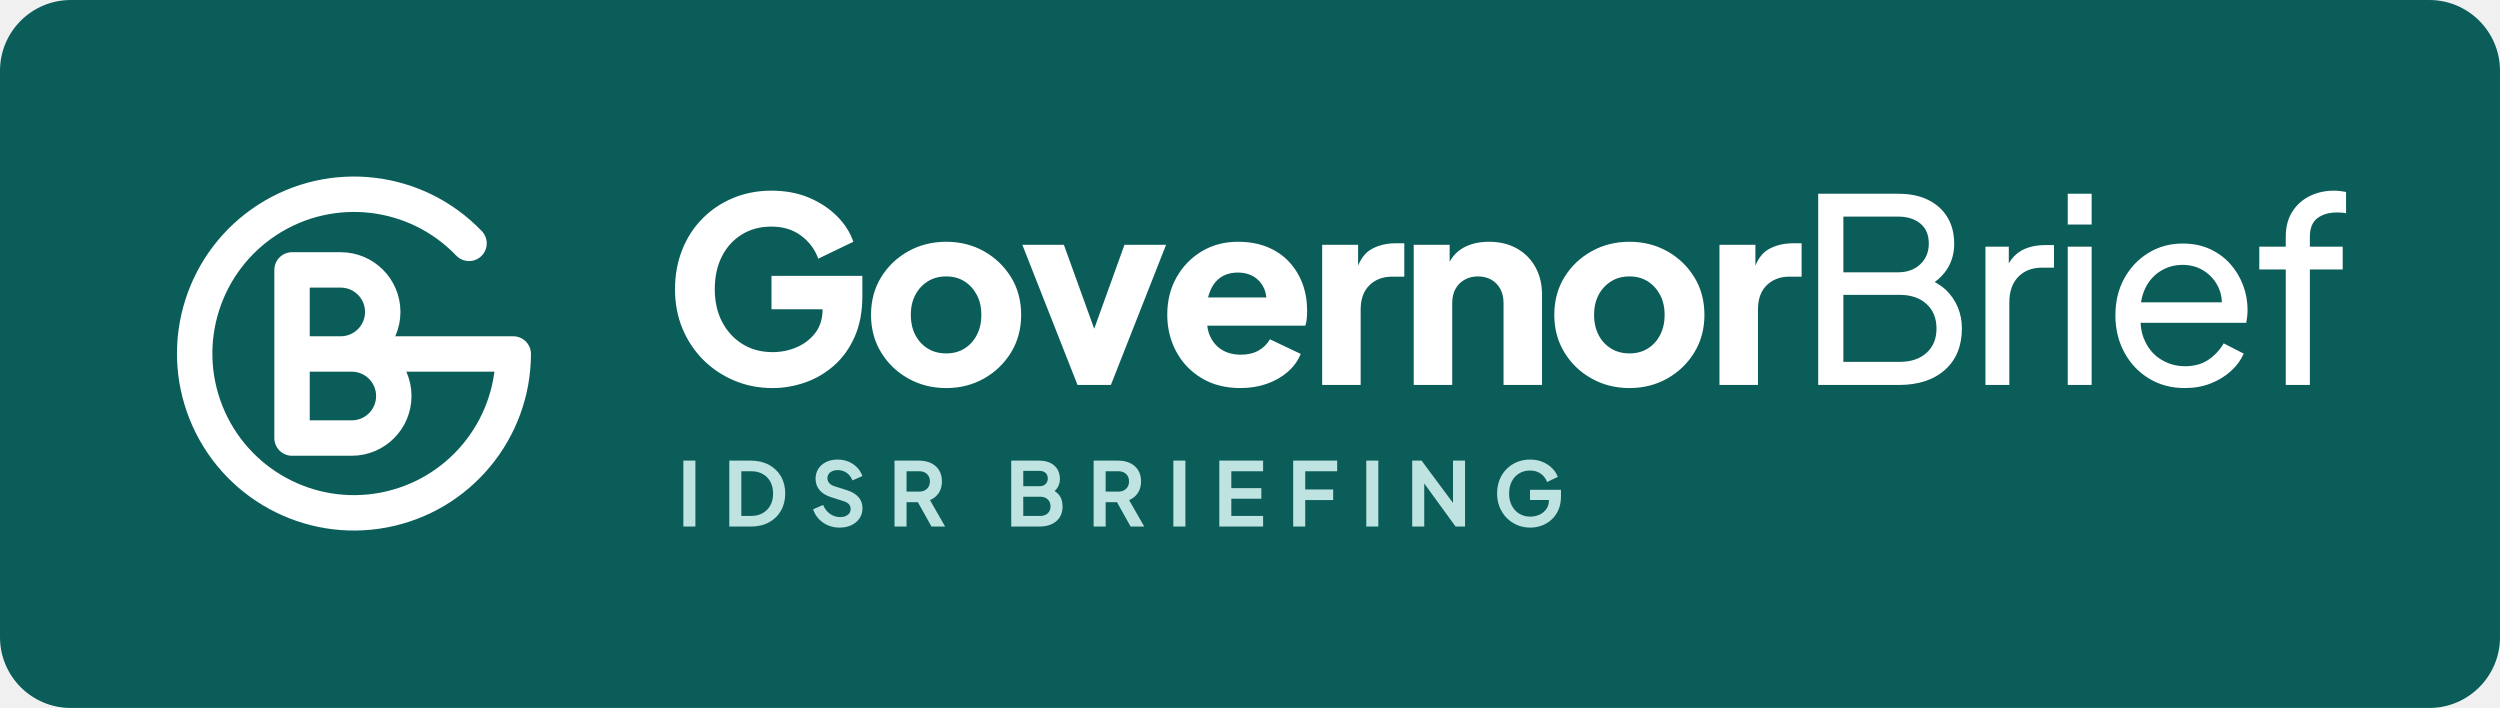
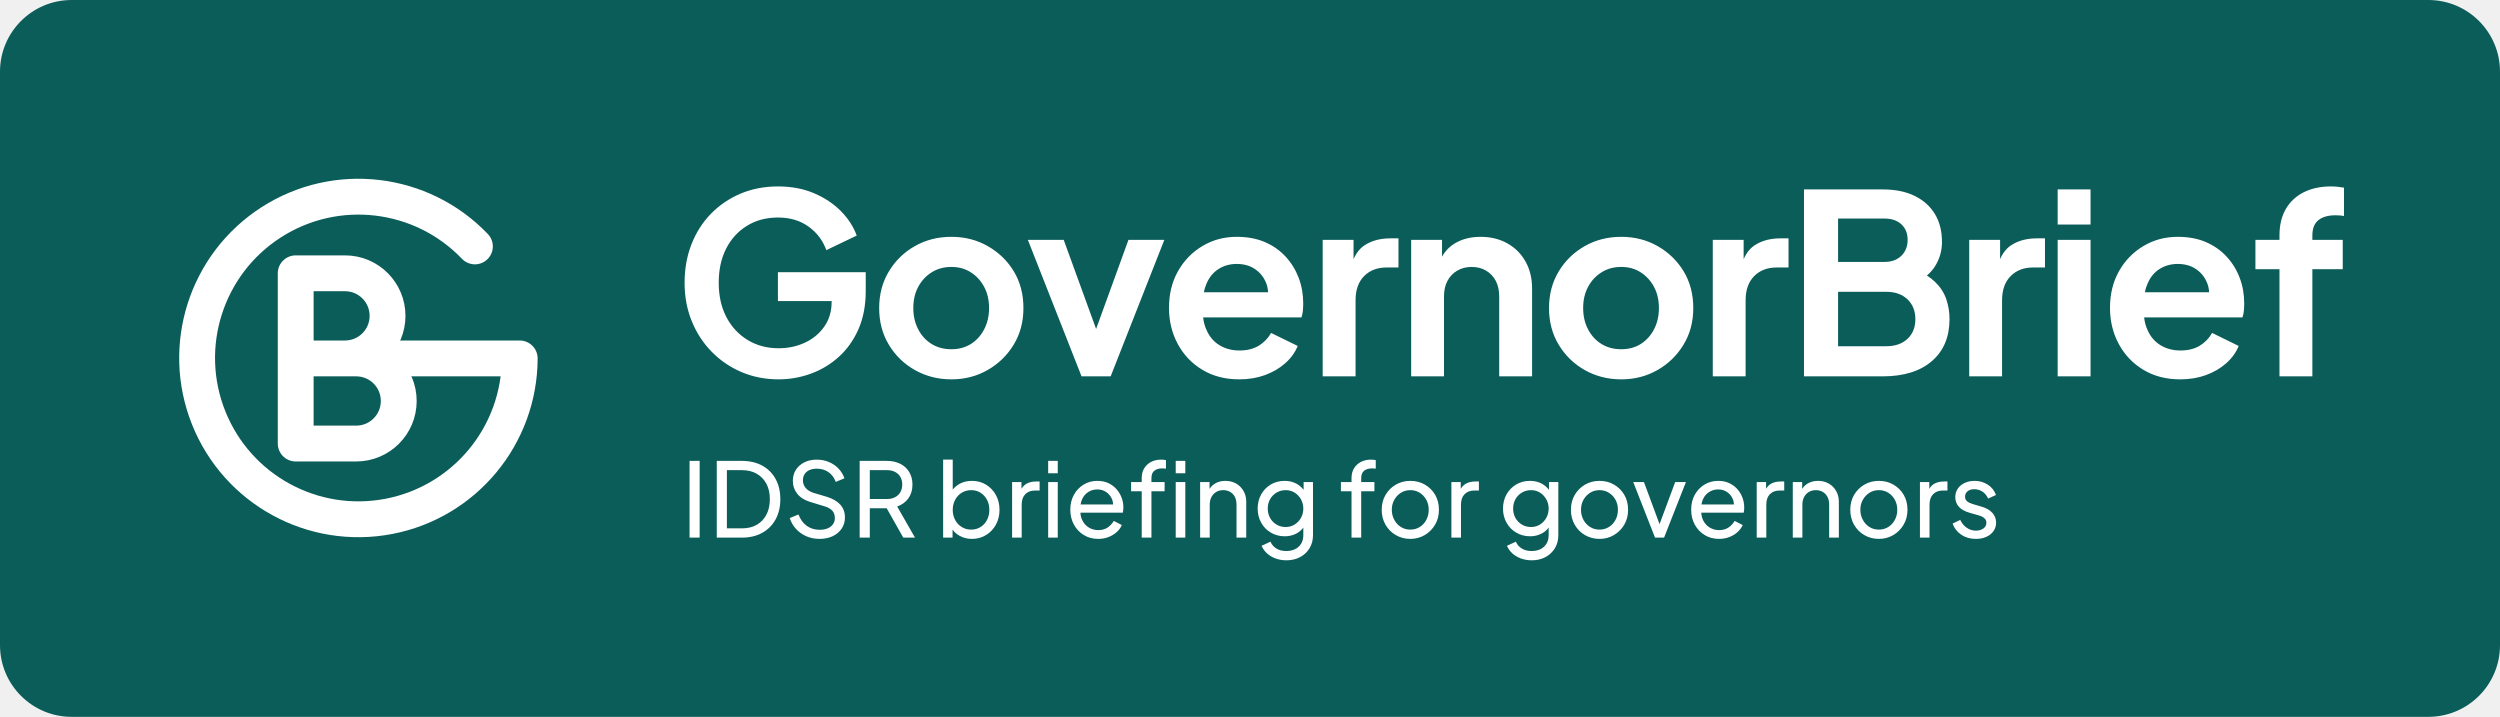
- <svg xmlns="http://www.w3.org/2000/svg" role="img" aria-label="GovernorBrief – IDSR Briefing" width="565" height="160" viewBox="0 0 565 160">
-   <rect width="565" height="160" rx="16" fill="#0b5d5a" />
+ <svg xmlns="http://www.w3.org/2000/svg" role="img" aria-label="GovernorBrief – IDSR briefing for governors" width="558" height="160" viewBox="0 0 558 160">
+   <rect width="558" height="160" rx="16" fill="#0b5d5a" />
  <g transform="translate(30 30)">
    <path d="M76,25 A36,36 0 1 0 86,50 L57,50" fill="none" stroke="#ffffff" stroke-width="8" stroke-linecap="round" stroke-linejoin="round" />
    <path d="M36,31 V69 M36,31 H47 a9.5,9.5 0 0 1 0,19 H36 M47,50 H49.5 a9.5,9.5 0 0 1 0,19 H36" fill="none" stroke="#ffffff" stroke-width="8" stroke-linecap="round" stroke-linejoin="round" />
  </g>
-   <path d="M174.59 87.7L174.59 87.7Q169.95 87.7 165.95 86.01Q161.95 84.33 158.93 81.32Q155.92 78.3 154.23 74.24Q152.55 70.18 152.55 65.37Q152.55 60.55 154.18 56.46Q155.8 52.37 158.76 49.39Q161.72 46.4 165.69 44.75Q169.66 43.09 174.36 43.09Q179.06 43.09 182.8 44.66Q186.54 46.23 189.15 48.84Q191.76 51.45 192.86 54.64L192.86 54.64L184.92 58.46Q183.81 55.33 181.06 53.27Q178.3 51.21 174.36 51.21L174.36 51.21Q170.53 51.21 167.63 53.01Q164.73 54.81 163.14 57.97Q161.54 61.13 161.54 65.37Q161.54 69.6 163.22 72.79Q164.91 75.98 167.84 77.78Q170.76 79.58 174.59 79.58L174.59 79.58Q177.55 79.58 180.13 78.44Q182.71 77.31 184.31 75.17Q185.9 73.02 185.9 70.01L185.9 70.01L185.9 69.89L174.36 69.89L174.36 62.35L194.89 62.35L194.89 66.93Q194.89 72.21 193.15 76.13Q191.41 80.04 188.48 82.62Q185.55 85.2 181.93 86.45Q178.3 87.7 174.59 87.7M213.84 87.7L213.84 87.7Q209.14 87.7 205.29 85.55Q201.43 83.4 199.14 79.66Q196.85 75.92 196.85 71.17L196.85 71.17Q196.85 66.35 199.14 62.64Q201.43 58.93 205.29 56.78Q209.14 54.64 213.84 54.64L213.84 54.64Q218.54 54.64 222.37 56.78Q226.19 58.93 228.49 62.64Q230.78 66.35 230.78 71.17L230.78 71.17Q230.78 75.92 228.49 79.66Q226.19 83.4 222.37 85.55Q218.54 87.7 213.84 87.7M213.84 79.87L213.84 79.87Q216.22 79.87 217.99 78.76Q219.76 77.66 220.77 75.69Q221.79 73.72 221.79 71.17L221.79 71.17Q221.79 68.61 220.77 66.67Q219.76 64.73 217.99 63.6Q216.22 62.47 213.84 62.47L213.84 62.47Q211.46 62.47 209.66 63.6Q207.87 64.73 206.85 66.67Q205.84 68.61 205.84 71.17L205.84 71.17Q205.84 73.72 206.85 75.69Q207.87 77.66 209.66 78.76Q211.46 79.87 213.84 79.87M251.06 87L243.52 87L231.05 55.33L240.44 55.33L247.29 74.3L254.13 55.33L263.53 55.33L251.06 87M280.33 87.7L280.33 87.7Q275.28 87.7 271.57 85.46Q267.86 83.23 265.83 79.46Q263.8 75.69 263.8 71.11L263.8 71.11Q263.8 66.35 265.92 62.64Q268.03 58.93 271.63 56.78Q275.23 54.64 279.75 54.64L279.75 54.64Q283.52 54.64 286.42 55.83Q289.32 57.01 291.32 59.16Q293.32 61.31 294.37 64.12Q295.41 66.93 295.41 70.24L295.41 70.24Q295.41 71.17 295.32 72.06Q295.24 72.96 295 73.6L295 73.6L272.85 73.6Q272.96 74.82 273.43 75.86L273.43 75.86Q274.3 77.89 276.1 79.03Q277.89 80.16 280.45 80.16L280.45 80.16Q282.77 80.16 284.42 79.23Q286.07 78.3 287 76.68L287 76.68L293.96 79.98Q293.03 82.3 291.03 84.04Q289.03 85.78 286.3 86.74Q283.58 87.7 280.33 87.7M273.02 67.22L273.02 67.22L286.19 67.22Q286.13 66.47 285.9 65.77L285.9 65.77Q285.26 63.86 283.67 62.73Q282.07 61.6 279.75 61.6L279.75 61.6Q277.49 61.6 275.86 62.7Q274.24 63.8 273.43 65.95L273.43 65.95Q273.2 66.53 273.02 67.22M307.51 87L298.81 87L298.81 55.33L306.93 55.33L306.93 60.03Q307.98 57.48 309.83 56.38L309.83 56.38Q312.21 54.98 315.52 54.98L315.52 54.98L317.37 54.98L317.37 62.52L314.65 62.52Q311.46 62.52 309.49 64.47Q307.51 66.41 307.51 69.95L307.51 69.95L307.51 87M328.2 87L319.5 87L319.5 55.33L327.62 55.33L327.62 59.16Q328.72 57.13 330.75 55.97L330.75 55.97Q333.19 54.64 336.5 54.64L336.5 54.64Q340.09 54.64 342.79 56.14Q345.49 57.65 346.99 60.35Q348.5 63.05 348.5 66.64L348.5 66.64L348.5 87L339.8 87L339.8 68.5Q339.8 66.64 339.08 65.31Q338.35 63.97 337.05 63.22Q335.74 62.47 334 62.47L334 62.47Q332.32 62.47 330.99 63.22Q329.65 63.97 328.93 65.31Q328.2 66.64 328.2 68.5L328.2 68.5L328.2 87M368.26 87.7L368.26 87.7Q363.56 87.7 359.71 85.55Q355.85 83.4 353.56 79.66Q351.27 75.92 351.27 71.17L351.27 71.17Q351.27 66.35 353.56 62.64Q355.85 58.93 359.71 56.78Q363.56 54.64 368.26 54.64L368.26 54.64Q372.96 54.64 376.79 56.78Q380.62 58.93 382.91 62.64Q385.2 66.35 385.2 71.17L385.2 71.17Q385.2 75.92 382.91 79.66Q380.62 83.4 376.79 85.55Q372.96 87.7 368.26 87.7M368.26 79.87L368.26 79.87Q370.64 79.87 372.41 78.76Q374.18 77.66 375.19 75.69Q376.21 73.72 376.21 71.17L376.21 71.17Q376.21 68.61 375.19 66.67Q374.18 64.73 372.41 63.6Q370.64 62.47 368.26 62.47L368.26 62.47Q365.88 62.47 364.09 63.6Q362.29 64.73 361.27 66.67Q360.26 68.61 360.26 71.17L360.26 71.17Q360.26 73.72 361.27 75.69Q362.29 77.66 364.09 78.76Q365.88 79.87 368.26 79.87M397.3 87L388.6 87L388.6 55.33L396.72 55.33L396.72 60.03Q397.77 57.48 399.62 56.38L399.62 56.38Q402 54.98 405.31 54.98L405.31 54.98L407.16 54.98L407.16 62.52L404.44 62.52Q401.25 62.52 399.27 64.47Q397.3 66.41 397.3 69.95L397.3 69.95L397.3 87M429.13 87L410.91 87L410.91 43.79L429.07 43.79Q432.95 43.79 435.77 45.18Q438.58 46.57 440.12 49.1Q441.65 51.62 441.65 55.1L441.65 55.1Q441.65 58.29 440.03 60.84L440.03 60.84Q438.93 62.52 437.25 63.74L437.25 63.74Q438.64 64.5 439.74 65.48L439.74 65.48Q441.54 67.22 442.47 69.45Q443.39 71.69 443.39 74.18L443.39 74.18Q443.39 80.16 439.57 83.58Q435.74 87 429.13 87L429.13 87M416.6 66.64L416.6 81.78L429.36 81.78Q433.13 81.78 435.39 79.75Q437.65 77.72 437.65 74.24Q437.65 70.76 435.39 68.7Q433.13 66.64 429.36 66.64L429.36 66.64L416.6 66.64M416.6 48.95L416.6 61.54L428.95 61.54Q432.08 61.54 434 59.71Q435.91 57.88 435.91 55.04L435.91 55.04Q435.91 52.08 434 50.52Q432.08 48.95 428.95 48.95L428.95 48.95L416.6 48.95M454.11 87L448.71 87L448.71 55.74L453.99 55.74L453.99 59.51Q455.03 57.71 456.77 56.67L456.77 56.67Q459.04 55.39 462.28 55.39L462.28 55.39L464.2 55.39L464.2 60.49L461.47 60.49Q458.17 60.49 456.14 62.55Q454.11 64.61 454.11 68.38L454.11 68.38L454.11 87M472.71 87L467.31 87L467.31 55.74L472.71 55.74L472.71 87M472.71 50.75L467.31 50.75L467.31 43.79L472.71 43.79L472.71 50.75M493.74 87.7L493.74 87.7Q489.22 87.7 485.68 85.55Q482.14 83.4 480.11 79.66Q478.08 75.92 478.08 71.28L478.08 71.28Q478.08 66.58 480.08 62.93Q482.08 59.28 485.54 57.16Q488.99 55.04 493.28 55.04L493.28 55.04Q496.76 55.04 499.46 56.29Q502.15 57.54 504.04 59.65Q505.92 61.77 506.94 64.47Q507.95 67.16 507.95 70.06L507.95 70.06Q507.95 70.7 507.87 71.48Q507.78 72.27 507.66 72.96L507.66 72.96L483.77 72.96Q483.88 75.4 484.87 77.31L484.87 77.31Q486.14 79.92 488.55 81.34Q490.96 82.77 493.8 82.77L493.8 82.77Q496.93 82.77 499.08 81.32Q501.22 79.87 502.56 77.6L502.56 77.6L507.08 79.92Q506.15 82.07 504.21 83.84Q502.27 85.61 499.63 86.65Q496.99 87.7 493.74 87.7M483.88 68.32L483.88 68.32L502.15 68.32Q502.09 66.53 501.4 65.02L501.4 65.02Q500.3 62.64 498.15 61.25Q496 59.86 493.28 59.86Q490.55 59.86 488.29 61.25Q486.03 62.64 484.81 65.19L484.81 65.19Q484.11 66.64 483.88 68.32M522.03 87L516.58 87L516.58 60.9L510.6 60.9L510.6 55.74L516.58 55.74L516.58 53.53Q516.58 50.17 518.05 47.85Q519.53 45.53 522 44.31Q524.46 43.09 527.48 43.09L527.48 43.09Q528.12 43.09 528.9 43.18Q529.68 43.27 530.21 43.38L530.21 43.38L530.21 48.2Q529.74 48.08 529.1 48.05Q528.47 48.02 528.12 48.02L528.12 48.02Q525.45 48.02 523.74 49.3Q522.03 50.58 522.03 53.53L522.03 53.53L522.03 55.74L529.45 55.74L529.45 60.9L522.03 60.9L522.03 87" fill="#ffffff" />
-   <path d="M157.16 119L154.44 119L154.44 104.1L157.16 104.1L157.16 119M169.68 119L164.82 119L164.82 104.1L169.68 104.1Q172.04 104.1 173.79 105.05Q175.54 106 176.5 107.67Q177.46 109.34 177.46 111.54L177.46 111.54Q177.46 113.72 176.5 115.41Q175.54 117.1 173.79 118.05Q172.04 119 169.68 119L169.68 119M167.54 106.5L167.54 116.6L169.74 116.6Q171.26 116.6 172.37 115.97Q173.48 115.34 174.1 114.21Q174.72 113.08 174.72 111.54L174.72 111.54Q174.72 109.98 174.1 108.86Q173.48 107.74 172.37 107.12Q171.26 106.5 169.74 106.5L169.74 106.5L167.54 106.5M189.74 119.24L189.74 119.24Q188.32 119.24 187.11 118.72Q185.9 118.2 185.03 117.27Q184.16 116.34 183.76 115.1L183.76 115.1L186.02 114.12Q186.56 115.4 187.58 116.13Q188.6 116.86 189.88 116.86L189.88 116.86Q190.6 116.86 191.13 116.63Q191.66 116.4 191.95 116Q192.24 115.6 192.24 115.04L192.24 115.04Q192.24 114.38 191.85 113.95Q191.46 113.52 190.68 113.28L190.68 113.28L187.82 112.36Q186.08 111.82 185.2 110.74Q184.32 109.66 184.32 108.2L184.32 108.2Q184.32 106.92 184.95 105.94Q185.58 104.96 186.71 104.41Q187.84 103.86 189.3 103.86L189.3 103.86Q190.64 103.86 191.76 104.33Q192.88 104.8 193.69 105.63Q194.5 106.46 194.9 107.58L194.9 107.58L192.66 108.58Q192.22 107.46 191.34 106.85Q190.46 106.24 189.3 106.24L189.3 106.24Q188.62 106.24 188.1 106.47Q187.58 106.7 187.29 107.11Q187 107.52 187 108.08L187 108.08Q187 108.7 187.4 109.17Q187.8 109.64 188.62 109.9L188.62 109.9L191.36 110.76Q193.14 111.34 194.03 112.36Q194.92 113.38 194.92 114.88L194.92 114.88Q194.92 116.16 194.26 117.14Q193.6 118.12 192.44 118.68Q191.28 119.24 189.74 119.24M204.88 119L202.16 119L202.16 104.1L207.7 104.1Q209.22 104.1 210.39 104.65Q211.56 105.2 212.22 106.25Q212.88 107.3 212.88 108.8L212.88 108.8Q212.88 110.34 212.15 111.42Q211.42 112.5 210.18 113.02L210.18 113.02L213.6 119L210.52 119L207.44 113.5L204.88 113.5L204.88 119M204.88 106.5L204.88 111.1L207.74 111.1Q208.48 111.1 209.02 110.81Q209.56 110.52 209.86 110Q210.16 109.48 210.16 108.8L210.16 108.8Q210.16 108.1 209.86 107.59Q209.56 107.08 209.02 106.79Q208.48 106.5 207.74 106.5L207.74 106.5L204.88 106.5M234.82 119L228.54 119L228.54 104.1L234.82 104.1Q236.3 104.1 237.35 104.61Q238.4 105.12 238.97 106.05Q239.54 106.98 239.54 108.3L239.54 108.3Q239.54 109.32 239 110.2L239 110.2Q238.74 110.62 238.34 110.96L238.34 110.96Q238.7 111.2 238.98 111.46L238.98 111.46Q239.62 112.08 239.88 112.84Q240.14 113.6 240.14 114.44L240.14 114.44Q240.14 116.58 238.73 117.79Q237.32 119 234.82 119L234.82 119M231.26 112.26L231.26 116.6L235.1 116.6Q236.16 116.6 236.79 116.01Q237.42 115.42 237.42 114.44Q237.42 113.46 236.79 112.86Q236.16 112.26 235.1 112.26L235.1 112.26L231.26 112.26M231.26 106.42L231.26 109.88L234.96 109.88Q235.8 109.88 236.3 109.39Q236.8 108.9 236.8 108.12Q236.8 107.34 236.3 106.88Q235.8 106.42 234.96 106.42L234.96 106.42L231.26 106.42M249.88 119L247.16 119L247.16 104.1L252.7 104.1Q254.22 104.1 255.39 104.65Q256.56 105.2 257.22 106.25Q257.88 107.3 257.88 108.8L257.88 108.8Q257.88 110.34 257.15 111.42Q256.42 112.5 255.18 113.02L255.18 113.02L258.6 119L255.52 119L252.44 113.5L249.88 113.5L249.88 119M249.88 106.5L249.88 111.1L252.74 111.1Q253.48 111.1 254.02 110.81Q254.56 110.52 254.86 110Q255.16 109.48 255.16 108.8L255.16 108.8Q255.16 108.1 254.86 107.59Q254.56 107.08 254.02 106.79Q253.48 106.5 252.74 106.5L252.74 106.5L249.88 106.5M267.9 119L265.18 119L265.18 104.1L267.9 104.1L267.9 119M285.46 119L275.56 119L275.56 104.1L285.46 104.1L285.46 106.5L278.28 106.5L278.28 110.32L285.06 110.32L285.06 112.72L278.28 112.72L278.28 116.6L285.46 116.6L285.46 119M294.98 119L292.26 119L292.26 104.1L302.2 104.1L302.2 106.5L294.98 106.5L294.98 110.62L301.3 110.62L301.3 113.02L294.98 113.02L294.98 119M311.5 119L308.78 119L308.78 104.1L311.5 104.1L311.5 119M321.88 119L319.16 119L319.16 104.1L321.28 104.1L328.38 113.66L328.38 104.1L331.1 104.1L331.1 119L328.96 119L321.88 109.26L321.88 119M345.84 119.24L345.84 119.24Q344.24 119.24 342.88 118.66Q341.52 118.08 340.5 117.04Q339.48 116 338.91 114.6Q338.34 113.2 338.34 111.54Q338.34 109.88 338.89 108.47Q339.44 107.06 340.45 106.03Q341.46 105 342.82 104.43Q344.18 103.86 345.78 103.86Q347.38 103.86 348.65 104.4Q349.92 104.94 350.8 105.83Q351.68 106.72 352.06 107.78L352.06 107.78L349.64 108.94Q349.22 107.78 348.22 107.06Q347.22 106.34 345.78 106.34L345.78 106.34Q344.38 106.34 343.31 107Q342.24 107.66 341.65 108.82Q341.06 109.98 341.06 111.54Q341.06 113.1 341.67 114.27Q342.28 115.44 343.36 116.1Q344.44 116.76 345.84 116.76L345.84 116.76Q346.98 116.76 347.94 116.31Q348.9 115.86 349.48 115.03Q350.06 114.2 350.06 113.06L350.06 113.06L350.06 113L345.78 113L345.78 110.7L352.78 110.7L352.78 112.2Q352.78 113.92 352.2 115.24Q351.62 116.56 350.63 117.45Q349.64 118.34 348.4 118.79Q347.16 119.24 345.84 119.24" fill="#bfe3e0" />
+   <path d="M173.8 84.67L173.8 84.67Q169.32 84.67 165.51 83.05Q161.7 81.42 158.85 78.51Q155.99 75.6 154.4 71.68Q152.8 67.76 152.8 63.11Q152.8 58.46 154.34 54.52Q155.88 50.57 158.71 47.68Q161.54 44.8 165.34 43.2Q169.15 41.61 173.63 41.61Q178.11 41.61 181.67 43.12Q185.22 44.63 187.69 47.12Q190.15 49.62 191.22 52.58L191.22 52.58L184.44 55.83Q183.26 52.58 180.46 50.57Q177.66 48.55 173.63 48.55L173.63 48.55Q169.71 48.55 166.72 50.4Q163.72 52.25 162.07 55.5Q160.42 58.74 160.42 63.11Q160.42 67.48 162.12 70.76Q163.83 74.03 166.86 75.88Q169.88 77.73 173.8 77.73L173.8 77.73Q176.99 77.73 179.68 76.47Q182.37 75.21 183.99 72.88Q185.62 70.56 185.62 67.37L185.62 67.37L185.62 67.2L173.63 67.2L173.63 60.76L193.23 60.76L193.23 64.96Q193.23 69.78 191.61 73.47Q189.98 77.17 187.21 79.66Q184.44 82.15 180.97 83.41Q177.5 84.67 173.8 84.67M212.36 84.67L212.36 84.67Q207.88 84.67 204.21 82.6Q200.54 80.53 198.39 76.94Q196.23 73.36 196.23 68.77L196.23 68.77Q196.23 64.18 198.39 60.59Q200.54 57.01 204.18 54.94Q207.82 52.86 212.36 52.86L212.36 52.86Q216.84 52.86 220.48 54.94Q224.12 57.01 226.28 60.56Q228.43 64.12 228.43 68.77L228.43 68.77Q228.43 73.36 226.25 76.94Q224.06 80.53 220.42 82.6Q216.78 84.67 212.36 84.67M212.36 77.95L212.36 77.95Q214.82 77.95 216.7 76.78Q218.58 75.6 219.67 73.5Q220.76 71.4 220.76 68.77L220.76 68.77Q220.76 66.08 219.67 64.04Q218.58 61.99 216.7 60.79Q214.82 59.58 212.36 59.58L212.36 59.58Q209.84 59.58 207.94 60.79Q206.03 61.99 204.94 64.04Q203.85 66.08 203.85 68.77L203.85 68.77Q203.85 71.4 204.94 73.5Q206.03 75.6 207.94 76.78Q209.84 77.95 212.36 77.95M247.9 84L241.4 84L229.42 53.54L237.42 53.54L244.65 73.42L251.87 53.54L259.88 53.54L247.9 84M276.6 84.67L276.6 84.67Q271.9 84.67 268.37 82.54Q264.84 80.42 262.88 76.78Q260.92 73.14 260.92 68.71L260.92 68.71Q260.92 64.12 262.91 60.56Q264.9 57.01 268.34 54.94Q271.78 52.86 276.04 52.86L276.04 52.86Q279.62 52.86 282.34 54.04Q285.06 55.22 286.96 57.29Q288.86 59.36 289.87 62.02Q290.88 64.68 290.88 67.76L290.88 67.76Q290.88 68.54 290.8 69.38Q290.71 70.22 290.49 70.84L290.49 70.84L268.54 70.84Q268.7 72.41 269.32 73.7L269.32 73.7Q270.27 75.88 272.2 77.06Q274.14 78.23 276.66 78.23Q279.18 78.23 280.94 77.17Q282.7 76.1 283.71 74.31L283.71 74.31L289.65 77.22Q288.75 79.41 286.85 81.09Q284.94 82.77 282.34 83.72Q279.74 84.67 276.6 84.67M268.7 65.24L268.7 65.24L283.04 65.24Q282.98 64.18 282.65 63.28L282.65 63.28Q281.86 61.26 280.16 60.09Q278.45 58.91 276.04 58.91L276.04 58.91Q273.74 58.91 271.95 60.06Q270.16 61.21 269.26 63.39L269.26 63.39Q268.87 64.29 268.7 65.24M302.56 84L295.22 84L295.22 53.54L302.11 53.54L302.11 57.85Q303.12 55.55 304.91 54.54L304.91 54.54Q307.15 53.2 310.34 53.2L310.34 53.2L312.14 53.2L312.14 59.7L309.5 59.7Q306.37 59.7 304.46 61.63Q302.56 63.56 302.56 67.03L302.56 67.03L302.56 84M322.3 84L314.97 84L314.97 53.54L321.86 53.54L321.86 57.29Q322.92 55.38 324.82 54.26L324.82 54.26Q327.23 52.86 330.48 52.86L330.48 52.86Q333.84 52.86 336.44 54.32Q339.05 55.78 340.5 58.38Q341.96 60.98 341.96 64.4L341.96 64.4L341.96 84L334.62 84L334.62 66.14Q334.62 64.12 333.84 62.66Q333.06 61.21 331.68 60.4Q330.31 59.58 328.46 59.58L328.46 59.58Q326.67 59.58 325.27 60.4Q323.87 61.21 323.09 62.66Q322.3 64.12 322.3 66.14L322.3 66.14L322.3 84M361.87 84.67L361.87 84.67Q357.39 84.67 353.72 82.6Q350.06 80.53 347.9 76.94Q345.74 73.36 345.74 68.77L345.74 68.77Q345.74 64.18 347.9 60.59Q350.06 57.01 353.7 54.94Q357.34 52.86 361.87 52.86L361.87 52.86Q366.35 52.86 369.99 54.94Q373.63 57.01 375.79 60.56Q377.94 64.12 377.94 68.77L377.94 68.77Q377.94 73.36 375.76 76.94Q373.58 80.53 369.94 82.6Q366.3 84.67 361.87 84.67M361.87 77.95L361.87 77.95Q364.34 77.95 366.21 76.78Q368.09 75.6 369.18 73.5Q370.27 71.4 370.27 68.77L370.27 68.77Q370.27 66.08 369.18 64.04Q368.09 61.99 366.21 60.79Q364.34 59.58 361.87 59.58L361.87 59.58Q359.35 59.58 357.45 60.79Q355.54 61.99 354.45 64.04Q353.36 66.08 353.36 68.77L353.36 68.77Q353.36 71.4 354.45 73.5Q355.54 75.6 357.45 76.78Q359.35 77.95 361.87 77.95M389.62 84L382.29 84L382.29 53.54L389.18 53.54L389.18 57.85Q390.18 55.55 391.98 54.54L391.98 54.54Q394.22 53.2 397.41 53.2L397.41 53.2L399.2 53.2L399.2 59.7L396.57 59.7Q393.43 59.7 391.53 61.63Q389.62 63.56 389.62 67.03L389.62 67.03L389.62 84M420.23 84L402.65 84L402.65 42.28L420.23 42.28Q424.38 42.28 427.32 43.71Q430.26 45.14 431.85 47.74Q433.45 50.34 433.45 54.04L433.45 54.04Q433.45 56.9 431.94 59.36L431.94 59.36Q431.21 60.54 430.09 61.49L430.09 61.49Q431.1 62.16 431.88 62.89L431.88 62.89Q433.67 64.62 434.4 66.75Q435.13 68.88 435.13 71.23L435.13 71.23Q435.13 77.22 431.18 80.61Q427.23 84 420.23 84L420.23 84M410.26 65.13L410.26 77.28L421.02 77.28Q423.98 77.28 425.75 75.63Q427.51 73.98 427.51 71.23Q427.51 68.49 425.75 66.81Q423.98 65.13 421.02 65.13L421.02 65.13L410.26 65.13M410.26 48.78L410.26 58.46L420.62 58.46Q422.98 58.46 424.38 57.09Q425.78 55.72 425.78 53.54Q425.78 51.35 424.38 50.06Q422.98 48.78 420.62 48.78L420.62 48.78L410.26 48.78M446.86 84L439.53 84L439.53 53.54L446.42 53.54L446.42 57.85Q447.42 55.55 449.22 54.54L449.22 54.54Q451.46 53.2 454.65 53.2L454.65 53.2L456.44 53.2L456.44 59.7L453.81 59.7Q450.67 59.7 448.77 61.63Q446.86 63.56 446.86 67.03L446.86 67.03L446.86 84M466.61 84L459.27 84L459.27 53.54L466.61 53.54L466.61 84M466.61 50.12L459.27 50.12L459.27 42.28L466.61 42.28L466.61 50.12M486.63 84.67L486.63 84.67Q481.93 84.67 478.4 82.54Q474.87 80.42 472.91 76.78Q470.95 73.14 470.95 68.71L470.95 68.71Q470.95 64.12 472.94 60.56Q474.93 57.01 478.37 54.94Q481.82 52.86 486.07 52.86L486.07 52.86Q489.66 52.86 492.37 54.04Q495.09 55.22 496.99 57.29Q498.9 59.36 499.9 62.02Q500.91 64.68 500.91 67.76L500.91 67.76Q500.91 68.54 500.83 69.38Q500.74 70.22 500.52 70.84L500.52 70.84L478.57 70.84Q478.74 72.41 479.35 73.7L479.35 73.7Q480.3 75.88 482.24 77.06Q484.17 78.23 486.69 78.23Q489.21 78.23 490.97 77.17Q492.74 76.1 493.74 74.31L493.74 74.31L499.68 77.22Q498.78 79.41 496.88 81.09Q494.98 82.77 492.37 83.72Q489.77 84.67 486.63 84.67M478.74 65.24L478.74 65.24L493.07 65.24Q493.02 64.18 492.68 63.28L492.68 63.28Q491.9 61.26 490.19 60.09Q488.48 58.91 486.07 58.91L486.07 58.91Q483.78 58.91 481.98 60.06Q480.19 61.21 479.3 63.39L479.3 63.39Q478.9 64.29 478.74 65.24M516.12 84L508.78 84L508.78 60.09L503.41 60.09L503.41 53.54L508.78 53.54L508.78 52.53Q508.78 49.06 510.21 46.62Q511.64 44.18 514.22 42.9Q516.79 41.61 520.32 41.61L520.32 41.61Q520.99 41.61 521.8 41.69Q522.62 41.78 523.18 41.89L523.18 41.89L523.18 48.22Q522.62 48.1 522.14 48.08Q521.66 48.05 521.27 48.05L521.27 48.05Q518.81 48.05 517.46 49.14Q516.12 50.23 516.12 52.53L516.12 52.53L516.12 53.54L522.9 53.54L522.9 60.09L516.12 60.09L516.12 84" fill="#ffffff" />
+   <path d="M156.16 120L153.91 120L153.91 102.87L156.16 102.87L156.16 120M165.59 120L159.98 120L159.98 102.87L165.59 102.87Q168.19 102.87 170.12 103.92Q172.06 104.98 173.11 106.9Q174.17 108.82 174.17 111.42L174.17 111.42Q174.17 114 173.11 115.93Q172.06 117.86 170.12 118.93Q168.19 120 165.59 120L165.59 120M162.24 104.94L162.24 117.93L165.62 117.93Q167.53 117.93 168.92 117.13Q170.31 116.32 171.07 114.86Q171.83 113.4 171.83 111.42L171.83 111.42Q171.83 109.42 171.06 107.97Q170.28 106.52 168.89 105.73Q167.5 104.94 165.62 104.94L165.62 104.94L162.24 104.94M182.91 120.28L182.91 120.28Q181.28 120.28 179.92 119.67Q178.56 119.06 177.62 118Q176.68 116.94 176.27 115.63L176.27 115.63L178.22 114.83Q178.84 116.48 180.07 117.37Q181.3 118.25 182.96 118.25L182.96 118.25Q183.97 118.25 184.73 117.93Q185.49 117.61 185.91 117.02Q186.34 116.44 186.34 115.65L186.34 115.65Q186.34 114.57 185.73 113.94Q185.12 113.31 183.95 112.98L183.95 112.98L180.8 112.02Q178.93 111.44 177.94 110.2Q176.96 108.96 176.96 107.35L176.96 107.35Q176.96 105.95 177.63 104.88Q178.31 103.81 179.52 103.2Q180.73 102.59 182.27 102.59L182.27 102.59Q183.81 102.59 185.06 103.14Q186.32 103.69 187.19 104.62Q188.06 105.56 188.48 106.75L188.48 106.75L186.55 107.56Q185.99 106.11 184.89 105.36Q183.79 104.61 182.29 104.61L182.29 104.61Q181.37 104.61 180.67 104.92Q179.97 105.23 179.59 105.82Q179.21 106.41 179.21 107.21L179.21 107.21Q179.21 108.16 179.81 108.89Q180.41 109.63 181.62 110.02L181.62 110.02L184.5 110.87Q186.52 111.49 187.56 112.64Q188.59 113.79 188.59 115.49L188.59 115.49Q188.59 116.89 187.87 117.98Q187.14 119.06 185.87 119.67Q184.59 120.28 182.91 120.28M194.14 120L191.88 120L191.88 102.87L197.93 102.87Q199.63 102.87 200.92 103.51Q202.21 104.15 202.93 105.35Q203.66 106.55 203.66 108.16L203.66 108.16Q203.66 109.97 202.74 111.24Q201.82 112.5 200.25 113.05L200.25 113.05L204.23 120L201.61 120L197.91 113.44L194.14 113.44L194.14 120M194.14 104.94L194.14 111.38L198 111.38Q199.01 111.38 199.77 110.98Q200.53 110.59 200.96 109.86Q201.38 109.12 201.38 108.16L201.38 108.16Q201.38 107.17 200.96 106.44Q200.53 105.72 199.77 105.33Q199.01 104.94 198 104.94L198 104.94L194.14 104.94M216.93 120.28L216.93 120.28Q215.43 120.28 214.22 119.61L214.22 119.61Q213.23 119.08 212.61 118.21L212.61 118.21L212.61 120L210.51 120L210.51 102.59L212.65 102.59L212.65 109.28Q213.27 108.5 214.22 107.97L214.22 107.97Q215.41 107.33 216.95 107.33L216.95 107.33Q218.7 107.33 220.09 108.18Q221.48 109.03 222.29 110.49Q223.09 111.95 223.09 113.81L223.09 113.81Q223.09 115.63 222.29 117.1Q221.48 118.57 220.09 119.42Q218.7 120.28 216.93 120.28M216.77 118.21L216.77 118.21Q217.94 118.21 218.86 117.63Q219.78 117.06 220.3 116.06Q220.82 115.06 220.82 113.81L220.82 113.81Q220.82 112.53 220.3 111.55Q219.78 110.57 218.86 109.98Q217.94 109.4 216.77 109.4Q215.6 109.4 214.66 109.97Q213.73 110.55 213.19 111.55Q212.65 112.55 212.65 113.81L212.65 113.81Q212.65 115.06 213.19 116.06Q213.73 117.06 214.66 117.63Q215.6 118.21 216.77 118.21M228.04 120L225.9 120L225.9 107.6L227.99 107.6L227.99 109.1Q228.41 108.39 229.1 107.97L229.1 107.97Q229.99 107.47 231.28 107.47L231.28 107.47L232.04 107.47L232.04 109.49L230.96 109.49Q229.65 109.49 228.84 110.31Q228.04 111.12 228.04 112.62L228.04 112.62L228.04 120M236.09 120L233.95 120L233.95 107.6L236.09 107.6L236.09 120M236.09 105.63L233.95 105.63L233.95 102.87L236.09 102.87L236.09 105.63M245.1 120.28L245.1 120.28Q243.31 120.28 241.91 119.42Q240.5 118.57 239.7 117.09Q238.89 115.61 238.89 113.77L238.89 113.77Q238.89 111.9 239.69 110.45Q240.48 109.01 241.85 108.17Q243.22 107.33 244.92 107.33L244.92 107.33Q246.3 107.33 247.37 107.82Q248.44 108.32 249.19 109.16Q249.93 110 250.34 111.06Q250.74 112.13 250.74 113.28L250.74 113.28Q250.74 113.54 250.7 113.85Q250.67 114.16 250.62 114.43L250.62 114.43L241.15 114.43Q241.19 115.4 241.59 116.16L241.59 116.16Q242.09 117.19 243.05 117.76Q244 118.32 245.13 118.32L245.13 118.32Q246.37 118.32 247.22 117.75Q248.07 117.17 248.6 116.27L248.6 116.27L250.39 117.19Q250.03 118.05 249.26 118.75Q248.49 119.45 247.44 119.86Q246.39 120.28 245.1 120.28M241.19 112.59L241.19 112.59L248.44 112.59Q248.42 111.88 248.14 111.28L248.14 111.28Q247.7 110.34 246.85 109.79Q246 109.24 244.92 109.24Q243.84 109.24 242.94 109.79Q242.05 110.34 241.56 111.35L241.56 111.35Q241.29 111.93 241.19 112.59M257 120L254.83 120L254.83 109.65L252.46 109.65L252.46 107.6L254.83 107.6L254.83 106.73Q254.83 105.39 255.42 104.47Q256.01 103.56 256.98 103.07Q257.96 102.59 259.16 102.59L259.16 102.59Q259.41 102.59 259.72 102.62Q260.03 102.66 260.24 102.7L260.24 102.7L260.24 104.61Q260.05 104.57 259.8 104.56Q259.55 104.54 259.41 104.54L259.41 104.54Q258.35 104.54 257.67 105.05Q257 105.56 257 106.73L257 106.73L257 107.6L259.94 107.6L259.94 109.65L257 109.65L257 120M264.56 120L262.42 120L262.42 107.6L264.56 107.6L264.56 120M264.56 105.63L262.42 105.63L262.42 102.87L264.56 102.87L264.56 105.63M270.01 120L267.87 120L267.87 107.6L269.97 107.6L269.97 109.12Q270.4 108.43 271.12 107.97L271.12 107.97Q272.13 107.33 273.51 107.33L273.51 107.33Q274.84 107.33 275.89 107.92Q276.94 108.52 277.55 109.58Q278.16 110.64 278.16 111.97L278.16 111.97L278.16 120L275.99 120L275.99 112.66Q275.99 111.63 275.63 110.92Q275.26 110.2 274.58 109.8Q273.9 109.4 273.03 109.4Q272.15 109.4 271.47 109.8Q270.8 110.2 270.4 110.93Q270.01 111.65 270.01 112.66L270.01 112.66L270.01 120M287.13 125.06L287.13 125.06Q285.81 125.06 284.7 124.65Q283.58 124.23 282.79 123.51Q282 122.78 281.58 121.82L281.58 121.82L283.58 120.9Q283.91 121.77 284.81 122.38Q285.72 122.99 287.1 122.99L287.1 122.99Q288.16 122.99 289.02 122.59Q289.89 122.19 290.39 121.39Q290.9 120.6 290.9 119.47L290.9 119.47L290.9 117.75Q290.32 118.55 289.45 119.03L289.45 119.03Q288.23 119.7 286.78 119.7L286.78 119.7Q285.03 119.7 283.65 118.88Q282.27 118.07 281.49 116.65Q280.71 115.24 280.71 113.51L280.71 113.51Q280.71 111.77 281.49 110.36Q282.27 108.96 283.64 108.14Q285.01 107.33 286.76 107.33L286.76 107.33Q288.21 107.33 289.4 107.97L289.4 107.97Q290.32 108.5 290.97 109.33L290.97 109.33L290.97 107.6L293.06 107.6L293.06 119.47Q293.06 121.08 292.3 122.35Q291.54 123.61 290.2 124.34Q288.85 125.06 287.13 125.06M286.96 117.63L286.96 117.63Q288.07 117.63 288.95 117.08Q289.84 116.53 290.37 115.6Q290.9 114.66 290.9 113.51L290.9 113.51Q290.9 112.39 290.37 111.44Q289.84 110.5 288.95 109.95Q288.07 109.4 286.96 109.4L286.96 109.4Q285.84 109.4 284.92 109.95Q284 110.5 283.48 111.43Q282.96 112.36 282.96 113.51Q282.96 114.66 283.48 115.6Q284 116.53 284.91 117.08Q285.81 117.63 286.96 117.63M303.82 120L301.66 120L301.66 109.65L299.29 109.65L299.29 107.6L301.66 107.6L301.66 106.73Q301.66 105.39 302.25 104.47Q302.83 103.56 303.81 103.07Q304.79 102.59 305.99 102.59L305.99 102.59Q306.24 102.59 306.55 102.62Q306.86 102.66 307.07 102.7L307.07 102.7L307.07 104.61Q306.88 104.57 306.63 104.56Q306.38 104.54 306.24 104.54L306.24 104.54Q305.18 104.54 304.5 105.05Q303.82 105.56 303.82 106.73L303.82 106.73L303.82 107.6L306.77 107.6L306.77 109.65L303.82 109.65L303.82 120M314.79 120.28L314.79 120.28Q313 120.28 311.55 119.44Q310.1 118.6 309.25 117.13Q308.4 115.65 308.4 113.79L308.4 113.79Q308.4 111.93 309.24 110.48Q310.08 109.03 311.53 108.18Q312.98 107.33 314.79 107.33L314.79 107.33Q316.59 107.33 318.04 108.17Q319.49 109.01 320.33 110.45Q321.17 111.9 321.17 113.79L321.17 113.79Q321.17 115.68 320.29 117.14Q319.42 118.6 317.98 119.44Q316.54 120.28 314.79 120.28M314.79 118.21L314.79 118.21Q315.94 118.21 316.88 117.63Q317.81 117.06 318.35 116.04Q318.89 115.03 318.89 113.79L318.89 113.79Q318.89 112.53 318.35 111.55Q317.81 110.57 316.88 109.98Q315.94 109.4 314.79 109.4L314.79 109.4Q313.62 109.4 312.69 109.98Q311.76 110.57 311.21 111.55Q310.65 112.53 310.65 113.79L310.65 113.79Q310.65 115.03 311.21 116.04Q311.76 117.06 312.69 117.63Q313.62 118.21 314.79 118.21M326.09 120L323.95 120L323.95 107.6L326.04 107.6L326.04 109.1Q326.46 108.39 327.15 107.97L327.15 107.97Q328.04 107.47 329.33 107.47L329.33 107.47L330.09 107.47L330.09 109.49L329.01 109.49Q327.7 109.49 326.89 110.31Q326.09 111.12 326.09 112.62L326.09 112.62L326.09 120M341.89 125.06L341.89 125.06Q340.58 125.06 339.46 124.65Q338.35 124.23 337.55 123.51Q336.76 122.78 336.35 121.82L336.35 121.82L338.35 120.9Q338.67 121.77 339.58 122.38Q340.49 122.99 341.87 122.99L341.87 122.99Q342.92 122.99 343.79 122.59Q344.65 122.19 345.15 121.39Q345.66 120.6 345.66 119.47L345.66 119.47L345.66 117.75Q345.09 118.55 344.21 119.03L344.21 119.03Q342.99 119.7 341.54 119.7L341.54 119.7Q339.8 119.7 338.42 118.88Q337.04 118.07 336.25 116.65Q335.47 115.24 335.47 113.51L335.47 113.51Q335.47 111.77 336.25 110.36Q337.04 108.96 338.4 108.14Q339.77 107.33 341.52 107.33L341.52 107.33Q342.97 107.33 344.17 107.97L344.17 107.97Q345.09 108.5 345.73 109.33L345.73 109.33L345.73 107.6L347.82 107.6L347.82 119.47Q347.82 121.08 347.06 122.35Q346.3 123.61 344.96 124.34Q343.61 125.06 341.89 125.06M341.73 117.63L341.73 117.63Q342.83 117.63 343.72 117.08Q344.6 116.53 345.13 115.6Q345.66 114.66 345.66 113.51L345.66 113.51Q345.66 112.39 345.13 111.44Q344.6 110.5 343.72 109.95Q342.83 109.4 341.73 109.4L341.73 109.4Q340.6 109.4 339.68 109.95Q338.76 110.5 338.24 111.43Q337.73 112.36 337.73 113.51Q337.73 114.66 338.24 115.6Q338.76 116.53 339.67 117.08Q340.58 117.63 341.73 117.63M357.02 120.28L357.02 120.28Q355.23 120.28 353.78 119.44Q352.33 118.6 351.48 117.13Q350.63 115.65 350.63 113.79L350.63 113.79Q350.63 111.93 351.47 110.48Q352.31 109.03 353.76 108.18Q355.2 107.33 357.02 107.33L357.02 107.33Q358.82 107.33 360.26 108.17Q361.71 109.01 362.55 110.45Q363.39 111.9 363.39 113.79L363.39 113.79Q363.39 115.68 362.52 117.14Q361.64 118.6 360.21 119.44Q358.77 120.28 357.02 120.28M357.02 118.21L357.02 118.21Q358.17 118.21 359.1 117.63Q360.04 117.06 360.58 116.04Q361.12 115.03 361.12 113.79L361.12 113.79Q361.12 112.53 360.58 111.55Q360.04 110.57 359.1 109.98Q358.17 109.4 357.02 109.4L357.02 109.4Q355.85 109.4 354.92 109.98Q353.99 110.57 353.43 111.55Q352.88 112.53 352.88 113.79L352.88 113.79Q352.88 115.03 353.43 116.04Q353.99 117.06 354.92 117.63Q355.85 118.21 357.02 118.21M371.42 120L369.4 120L364.54 107.6L366.93 107.6L370.41 116.99L373.9 107.6L376.3 107.6L371.42 120M383.68 120.28L383.68 120.28Q381.88 120.28 380.48 119.42Q379.08 118.57 378.27 117.09Q377.47 115.61 377.47 113.77L377.47 113.77Q377.47 111.9 378.26 110.45Q379.06 109.01 380.42 108.17Q381.79 107.33 383.49 107.33L383.49 107.33Q384.87 107.33 385.94 107.82Q387.01 108.32 387.76 109.16Q388.51 110 388.91 111.06Q389.31 112.13 389.31 113.28L389.31 113.28Q389.31 113.54 389.28 113.85Q389.24 114.16 389.2 114.43L389.2 114.43L379.72 114.43Q379.77 115.4 380.16 116.16L380.16 116.16Q380.67 117.19 381.62 117.76Q382.57 118.32 383.7 118.32L383.7 118.32Q384.94 118.32 385.79 117.75Q386.65 117.17 387.17 116.27L387.17 116.27L388.97 117.19Q388.6 118.05 387.83 118.75Q387.06 119.45 386.01 119.86Q384.97 120.28 383.68 120.28M379.77 112.59L379.77 112.59L387.01 112.59Q386.99 111.88 386.71 111.28L386.71 111.28Q386.28 110.34 385.43 109.79Q384.58 109.24 383.49 109.24Q382.41 109.24 381.52 109.79Q380.62 110.34 380.14 111.35L380.14 111.35Q379.86 111.93 379.77 112.59M394.24 120L392.1 120L392.1 107.6L394.19 107.6L394.19 109.1Q394.6 108.39 395.29 107.97L395.29 107.97Q396.19 107.47 397.48 107.47L397.48 107.47L398.24 107.47L398.24 109.49L397.16 109.49Q395.85 109.49 395.04 110.31Q394.24 111.12 394.24 112.62L394.24 112.62L394.24 120M402.29 120L400.15 120L400.15 107.6L402.24 107.6L402.24 109.12Q402.68 108.43 403.39 107.97L403.39 107.97Q404.4 107.33 405.78 107.33L405.78 107.33Q407.12 107.33 408.16 107.92Q409.21 108.52 409.82 109.58Q410.43 110.64 410.43 111.97L410.43 111.97L410.43 120L408.27 120L408.27 112.66Q408.27 111.63 407.9 110.92Q407.53 110.2 406.85 109.8Q406.17 109.4 405.3 109.4Q404.43 109.4 403.75 109.8Q403.07 110.2 402.68 110.93Q402.29 111.65 402.29 112.66L402.29 112.66L402.29 120M419.37 120.28L419.37 120.28Q417.58 120.28 416.13 119.44Q414.68 118.6 413.83 117.13Q412.98 115.65 412.98 113.79L412.98 113.79Q412.98 111.93 413.82 110.48Q414.66 109.03 416.11 108.18Q417.56 107.33 419.37 107.33L419.37 107.33Q421.17 107.33 422.62 108.17Q424.07 109.01 424.91 110.45Q425.75 111.9 425.75 113.79L425.75 113.79Q425.75 115.68 424.87 117.14Q424 118.6 422.56 119.44Q421.12 120.28 419.37 120.28M419.37 118.21L419.37 118.21Q420.52 118.21 421.46 117.63Q422.39 117.06 422.93 116.04Q423.47 115.03 423.47 113.79L423.47 113.79Q423.47 112.53 422.93 111.55Q422.39 110.57 421.46 109.98Q420.52 109.4 419.37 109.4L419.37 109.4Q418.2 109.4 417.27 109.98Q416.34 110.57 415.79 111.55Q415.23 112.53 415.23 113.79L415.23 113.79Q415.23 115.03 415.79 116.04Q416.34 117.06 417.27 117.63Q418.2 118.21 419.37 118.21M430.67 120L428.53 120L428.53 107.6L430.62 107.6L430.62 109.1Q431.04 108.39 431.73 107.97L431.73 107.97Q432.62 107.47 433.91 107.47L433.91 107.47L434.67 107.47L434.67 109.49L433.59 109.49Q432.28 109.49 431.47 110.31Q430.67 111.12 430.67 112.62L430.67 112.62L430.67 120M441.02 120.28L441.02 120.28Q439.15 120.28 437.77 119.36Q436.39 118.44 435.82 116.87L435.82 116.87L437.52 116.04Q438.05 117.15 438.97 117.79Q439.89 118.44 441.02 118.44L441.02 118.44Q442.03 118.44 442.7 117.95Q443.36 117.47 443.36 116.69L443.36 116.69Q443.36 116.14 443.05 115.8Q442.74 115.47 442.31 115.27Q441.87 115.08 441.5 114.99L441.5 114.99L439.64 114.46Q437.96 113.97 437.19 113.08Q436.42 112.18 436.42 110.98L436.42 110.98Q436.42 109.88 436.98 109.06Q437.54 108.25 438.52 107.79Q439.5 107.33 440.72 107.33L440.72 107.33Q442.35 107.33 443.65 108.16Q444.95 108.98 445.5 110.48L445.5 110.48L443.75 111.28Q443.34 110.32 442.51 109.75Q441.68 109.19 440.65 109.19L440.65 109.19Q439.71 109.19 439.15 109.66Q438.6 110.13 438.6 110.85L438.6 110.85Q438.6 111.38 438.88 111.71Q439.15 112.04 439.55 112.21Q439.94 112.39 440.3 112.5L440.3 112.5L442.33 113.1Q443.85 113.54 444.69 114.46Q445.53 115.38 445.53 116.67L445.53 116.67Q445.53 117.7 444.95 118.53Q444.38 119.36 443.36 119.82Q442.35 120.28 441.02 120.28" fill="#ffffff" />
</svg>
